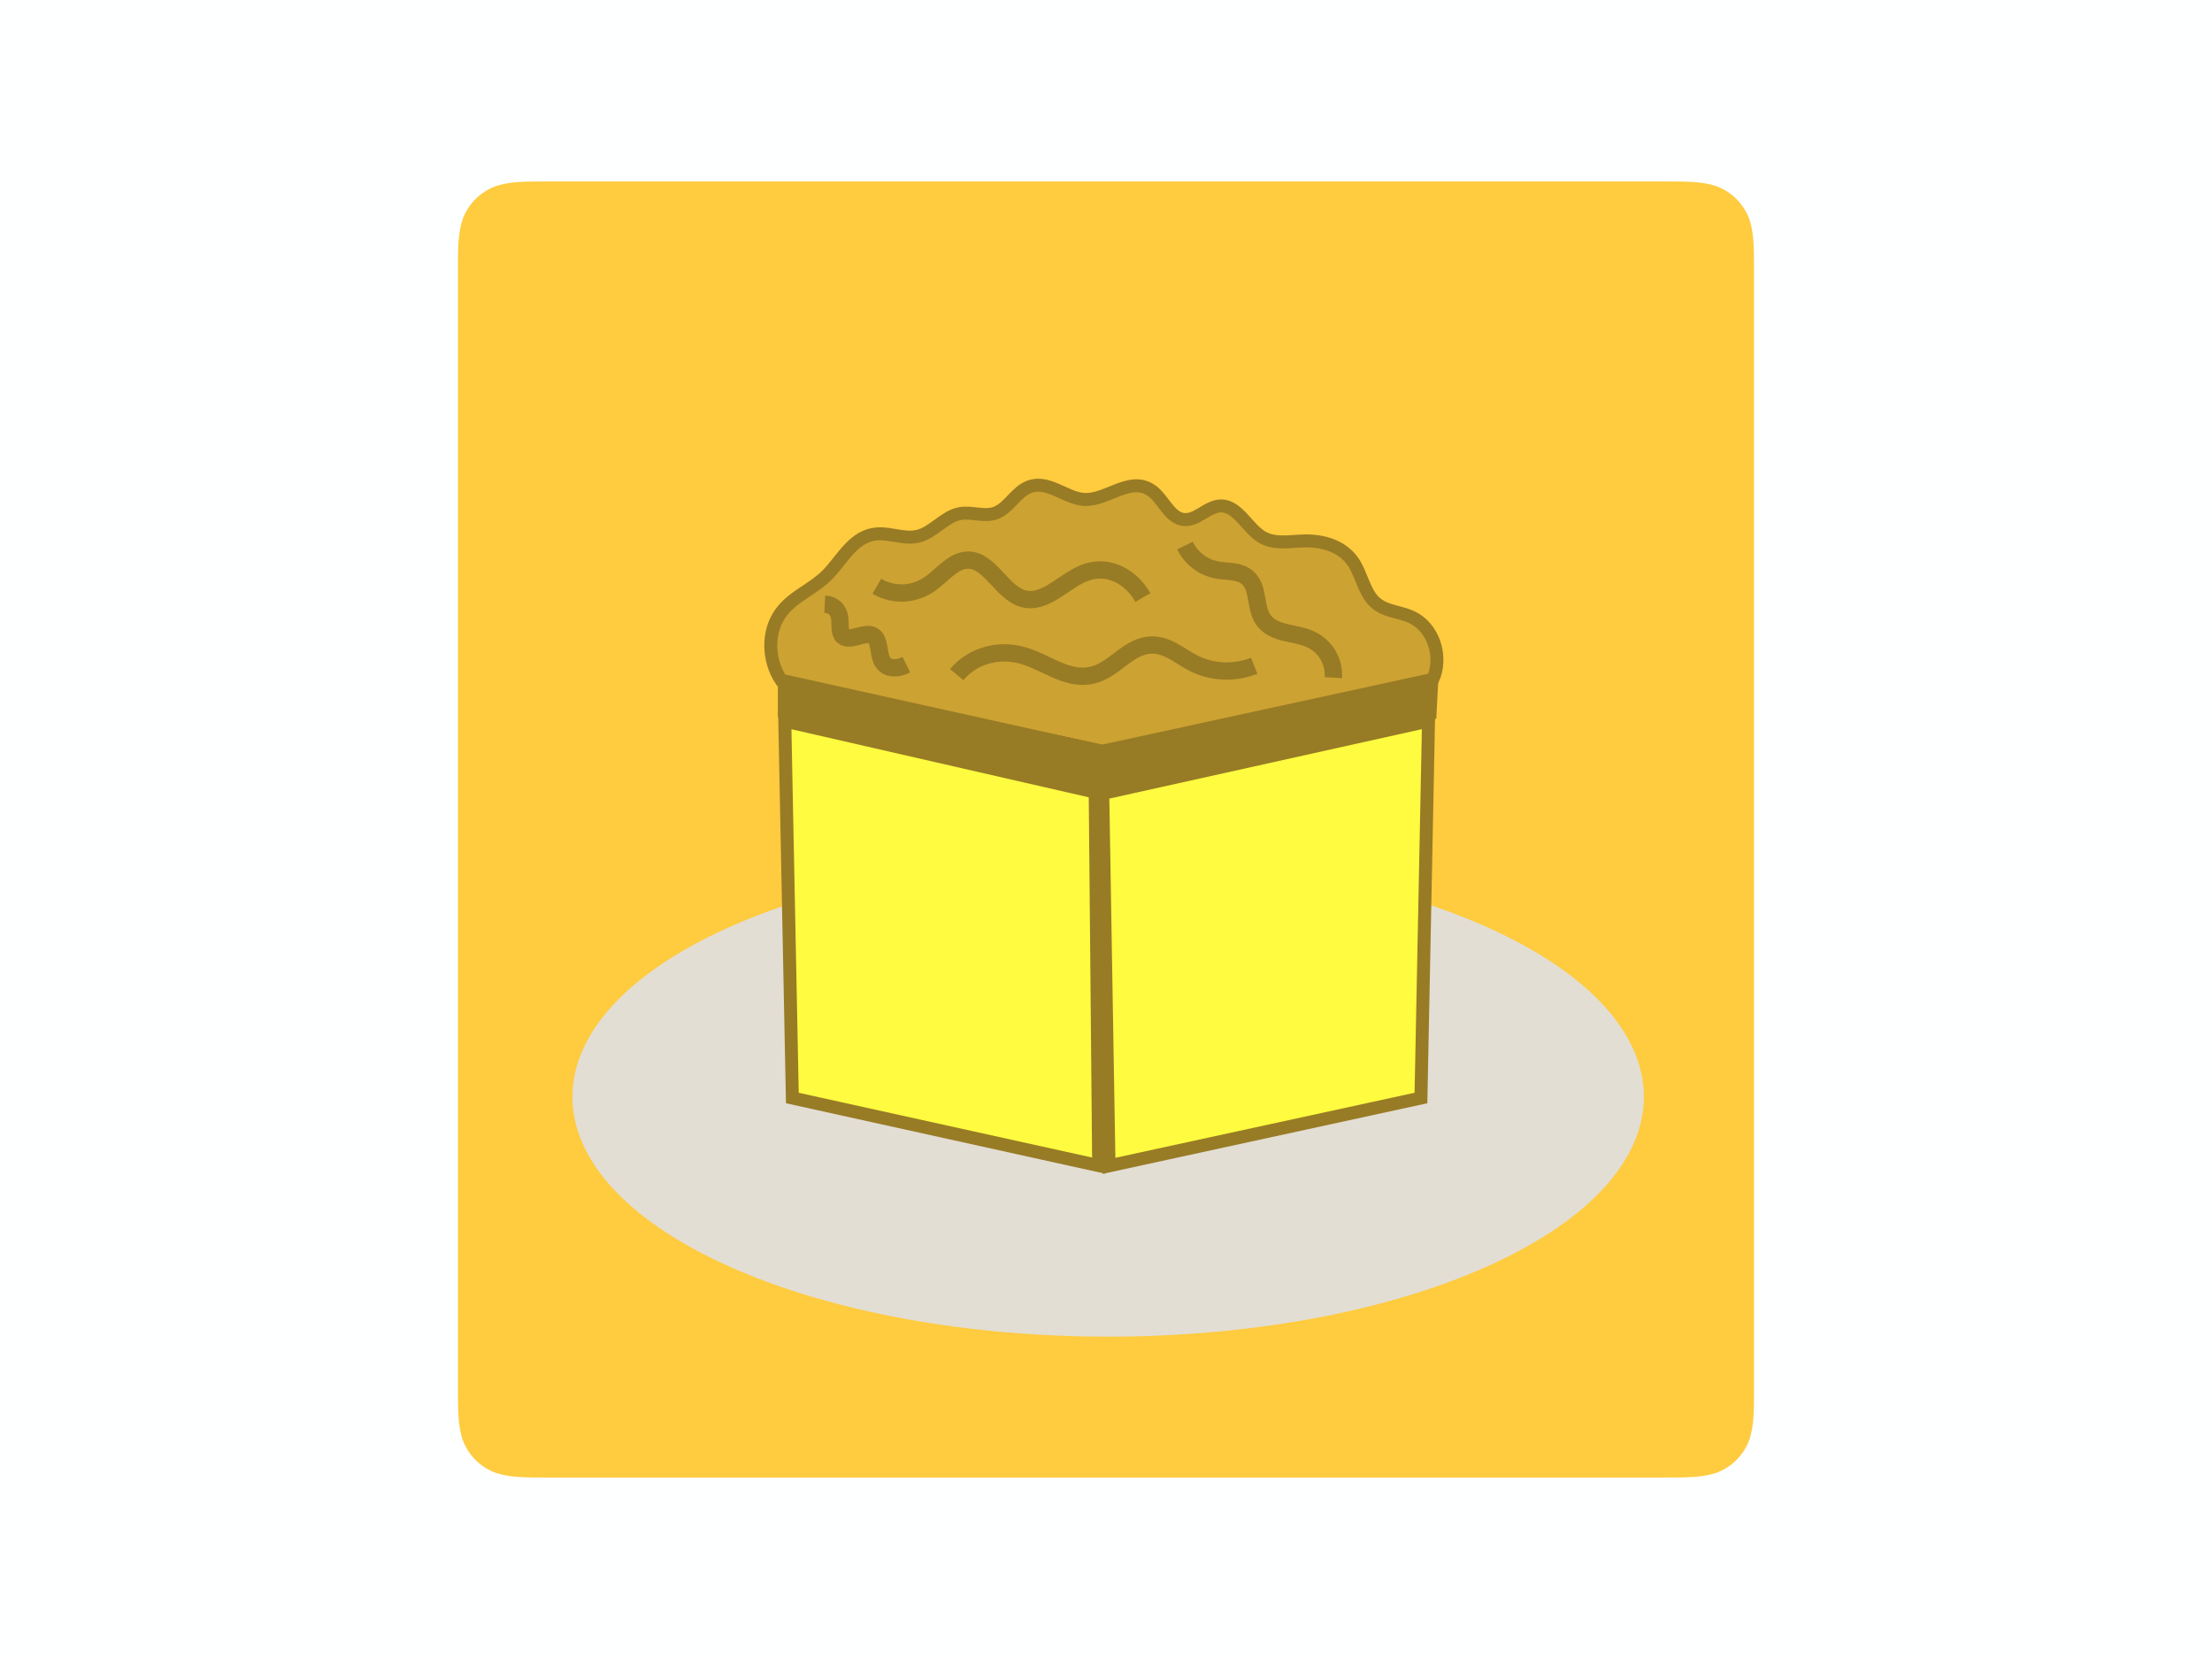
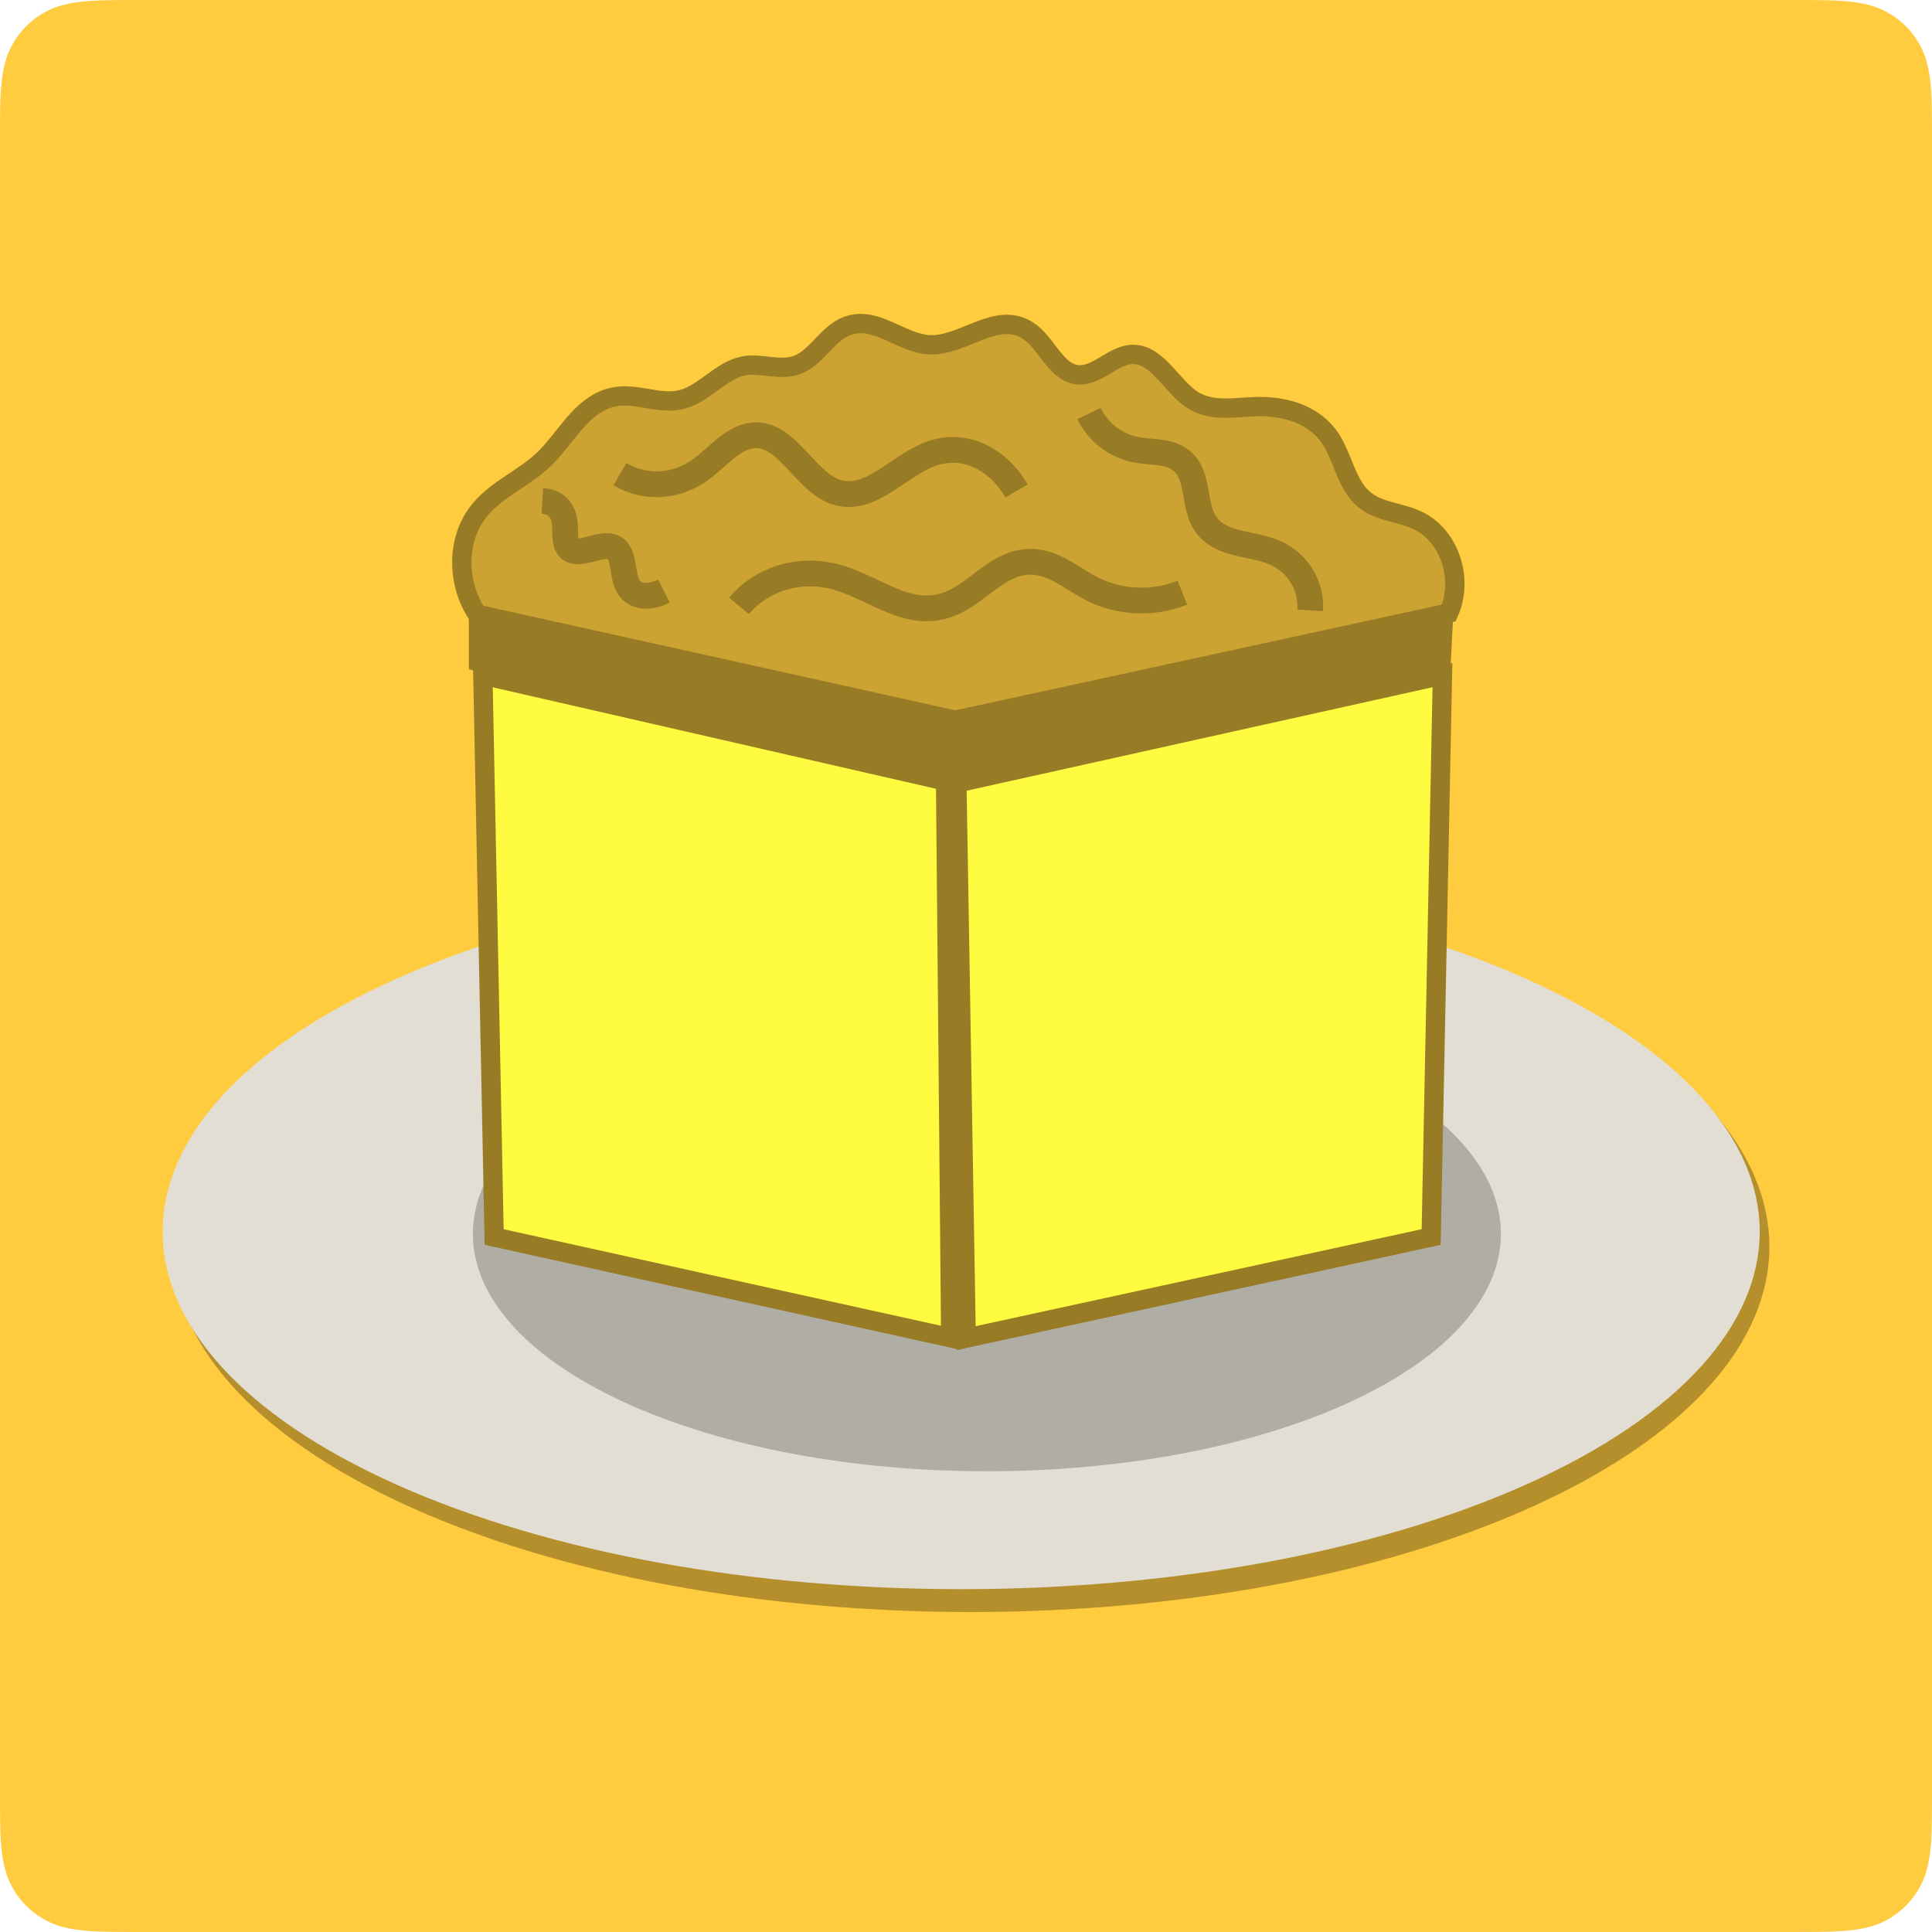
- <svg xmlns="http://www.w3.org/2000/svg" clip-rule="evenodd" stroke-miterlimit="4.00" viewBox="0 0 1024 768">
-   <defs />
-   <g transform="matrix(1.00, 0.00, -0.00, -1.00, 0.0, 768.0)">
-     <path d="M 0.0 768.0 L 1024.0 768.0 L 1024.0 0.0 L 0.0 0.0 Z M 0.0 768.0 " fill="#FEFFFF" />
-     <path d="M 254.8 684.0 L 769.2 684.0 C 781.4 684.0 787.7 684.0 794.3 681.9 C 801.6 679.3 807.3 673.6 809.9 666.3 C 812.0 659.7 812.0 653.4 812.0 641.0 L 812.0 126.8 C 812.0 114.6 812.0 108.3 809.9 101.7 C 807.3 94.4 801.6 88.7 794.3 86.1 C 787.7 84.0 781.4 84.0 769.0 84.0 L 254.8 84.0 C 242.6 84.0 236.3 84.0 229.7 86.1 C 222.4 88.7 216.7 94.4 214.1 101.7 C 212.0 108.3 212.0 114.6 212.0 127.0 L 212.0 641.2 C 212.0 653.4 212.0 659.7 214.1 666.3 C 216.7 673.6 222.4 679.3 229.7 681.9 C 236.3 684.0 242.6 684.0 255.0 684.0 Z M 254.8 684.0 " fill="#FFCB3F" />
-     <path d="M 688.4 338.8 C 785.2 295.4 785.2 225.1 688.4 181.7 C 591.5 138.4 434.5 138.4 337.6 181.7 C 240.8 225.1 240.8 295.4 337.6 338.8 C 434.5 382.1 591.5 382.1 688.4 338.8 Z M 688.4 338.8 " fill="#E2DED4" />
-     <path d="M 363.3 434.2 L 507.0 401.3 L 508.7 228.4 L 366.8 259.7 L 363.3 434.2 Z M 363.3 434.2 " fill="#FEFB40" />
-     <path d="M 0.0 0.0 L 143.7 32.9 L 145.3 205.8 L 3.5 174.5 L 0.0 0.0 Z M 0.0 0.0 " fill="none" stroke="#987B25" stroke-width="6.00" transform="matrix(1.00, 0.00, 0.00, -1.00, 363.3, 434.2)" />
-     <path d="M 361.6 453.1 L 510.1 420.2 L 663.3 453.5 C 667.7 463.1 664.2 475.6 655.7 481.1 C 649.4 485.2 641.6 484.2 636.2 489.5 C 631.5 494.1 630.3 501.9 626.6 507.5 C 621.5 515.3 612.4 517.7 604.1 517.6 C 597.3 517.5 590.1 515.8 584.0 519.5 C 577.4 523.6 573.1 533.6 565.5 533.8 C 559.1 533.9 553.8 526.3 547.3 527.6 C 540.9 528.9 538.2 537.6 532.6 541.2 C 522.8 547.5 512.4 536.2 501.9 536.8 C 493.2 537.3 485.2 545.9 476.4 542.6 C 470.5 540.4 467.0 532.9 461.1 530.6 C 455.6 528.4 449.8 531.3 444.2 530.1 C 437.1 528.7 432.0 521.5 425.1 519.8 C 417.5 517.9 410.1 522.7 402.2 520.1 C 393.7 517.3 389.2 508.2 383.0 501.9 C 376.3 495.1 366.9 491.9 361.4 484.2 C 355.1 475.4 355.4 462.5 361.6 453.1 Z M 361.6 453.1 " fill="#CCA232" />
-     <path d="M 4.8 90.3 L 153.3 123.2 L 306.5 89.9 C 310.9 80.2 307.4 67.8 298.9 62.3 C 292.6 58.2 284.8 59.2 279.4 53.9 C 274.7 49.3 273.5 41.5 269.8 35.8 C 264.7 28.1 255.6 25.7 247.3 25.8 C 240.5 25.9 233.3 27.6 227.2 23.9 C 220.6 19.8 216.3 9.8 208.7 9.6 C 202.3 9.4 197.0 17.1 190.5 15.8 C 184.1 14.5 181.4 5.7 175.8 2.2 C 166.0 -4.1 155.6 7.2 145.1 6.6 C 136.4 6.1 128.4 -2.6 119.6 0.8 C 113.7 3.0 110.2 10.5 104.3 12.8 C 98.8 14.9 93.0 12.1 87.4 13.2 C 80.3 14.7 75.2 21.9 68.3 23.6 C 60.7 25.5 53.3 20.7 45.4 23.3 C 36.9 26.1 32.4 35.2 26.2 41.5 C 19.5 48.3 10.1 51.5 4.6 59.2 C -1.7 68.0 -1.4 80.9 4.8 90.3 Z M 4.8 90.3 " fill="none" stroke="#987B25" stroke-width="6.00" transform="matrix(1.00, 0.00, 0.00, -1.00, 356.8, 543.4)" />
-     <path d="M 661.3 434.2 L 510.6 400.7 L 513.4 228.3 L 657.8 259.7 L 661.3 434.2 Z M 661.3 434.2 " fill="#FEFB40" />
-     <path d="M 0.0 0.0 L 150.8 33.5 L 147.9 205.9 L 3.5 174.5 L 0.0 0.0 Z M 0.0 0.0 " fill="none" stroke="#987B25" stroke-width="6.00" transform="matrix(-1.00, 0.00, 0.00, -1.00, 661.3, 434.2)" />
-     <path d="M 360.1 436.1 L 360.1 455.5 L 510.6 423.2 L 665.9 454.7 L 664.9 435.3 L 510.3 402.2 L 360.1 436.1 Z M 360.1 436.1 " fill="#987B25" />
-     <path d="M 0.0 7.1 C 6.0 9.8 12.9 9.5 18.6 6.3 C 22.7 4.0 26.4 0.1 31.3 0.0 C 38.9 -0.1 43.0 8.7 50.1 10.4 C 58.2 12.4 64.9 5.1 72.8 3.2 C 80.0 1.5 87.4 4.2 91.8 10.2 " fill="none" stroke="#987B25" stroke-width="8.00" transform="matrix(0.77, -0.64, -0.64, -0.77, 553.1, 520.9)" />
-     <path d="M 0.0 9.6 C 9.0 13.2 19.3 12.8 27.9 8.5 C 34.1 5.4 39.6 0.1 47.0 0.0 C 58.3 -0.1 64.5 11.7 75.2 14.0 C 87.4 16.7 97.4 6.8 109.3 4.3 C 120.0 2.0 131.1 5.7 137.7 13.7 " fill="none" stroke="#987B25" stroke-width="8.00" transform="matrix(-1.00, 0.00, 0.00, -1.00, 580.6, 469.4)" />
-     <path d="M 0.0 12.1 C 8.0 16.7 17.3 16.2 24.9 10.8 C 30.5 6.8 35.4 0.1 42.1 0.0 C 52.2 -0.2 57.7 14.7 67.3 17.7 C 78.2 21.1 87.1 8.6 97.7 5.4 C 107.3 2.5 117.3 7.2 123.2 17.3 " fill="none" stroke="#987B25" stroke-width="8.00" transform="matrix(1.00, 0.00, 0.00, -1.00, 405.9, 508.7)" />
-     <path d="M 0.0 3.1 C 3.1 0.8 6.6 1.0 9.5 3.7 C 11.6 5.7 13.5 9.0 16.0 9.1 C 19.9 9.1 22.0 1.8 25.6 0.3 C 29.8 -1.4 33.2 4.8 37.3 6.4 C 40.9 7.8 44.7 5.5 46.9 0.5 " fill="none" stroke="#987B25" stroke-width="8.00" transform="matrix(0.77, -0.64, -0.64, -0.77, 383.8, 490.7)" />
+ <svg xmlns="http://www.w3.org/2000/svg" version="1.1" x="0" y="0" width="270" height="270" viewBox="0, 0, 270, 270">
+   <g id="Layer_1">
+     <path d="M19.26,-0 L250.74,-0 C256.23,-0 259.065,-0 262.035,0.945 C265.32,2.115 267.885,4.68 269.055,7.965 C270,10.935 270,13.77 270,19.35 L270,250.74 C270,256.23 270,259.065 269.055,262.035 C267.885,265.32 265.32,267.885 262.035,269.055 C259.065,270 256.23,270 250.65,270 L19.26,270 C13.77,270 10.935,270 7.965,269.055 C4.68,267.885 2.115,265.32 0.945,262.035 C-0,259.065 -0,256.23 -0,250.65 L-0,19.26 C-0,13.77 -0,10.935 0.945,7.965 C2.115,4.68 4.68,2.115 7.965,0.945 C10.935,-0 13.77,-0 19.35,-0 z M19.26,-0" fill="#FFCB3F" />
+     <path d="M214.605,138.124 C258.165,158.077 258.165,190.399 214.605,210.353 C171,230.261 100.35,230.261 56.745,210.353 C13.185,190.399 13.185,158.077 56.745,138.124 C100.35,118.216 171,118.216 214.605,138.124 z M214.605,138.124" fill="#000000" opacity="0.296" />
+     <path d="M213.255,136.78 C256.815,156.31 256.815,187.945 213.255,207.475 C169.65,226.96 99,226.96 55.395,207.475 C11.835,187.945 11.835,156.31 55.395,136.78 C99,117.295 169.65,117.295 213.255,136.78 z M213.255,136.78" fill="#E2DED4" />
+     <path d="M188.724,148.968 C216.763,161.935 216.763,182.941 188.724,195.909 C160.656,208.847 115.18,208.847 87.112,195.909 C59.073,182.941 59.073,161.935 87.112,148.968 C115.18,136.029 160.656,136.029 188.724,148.968 z M188.724,148.968" fill="#000000" opacity="0.219" />
+     <path d="M66.96,93.85 L131.625,108.655 L132.39,186.46 L68.535,172.375 L66.96,93.85 z M66.96,93.85" fill="#FEFB40" />
+     <path d="M67.482,94.35 L132.147,109.155 L132.867,186.96 L69.057,172.875 L67.482,94.35 z M67.482,94.35" fill-opacity="0" stroke="#987B25" stroke-width="2.7" />
+     <path d="M66.195,85.337 L133.02,100.142 L201.96,85.157 C203.94,80.837 202.365,75.212 198.54,72.737 C195.705,70.892 192.195,71.342 189.765,68.957 C187.65,66.887 187.11,63.377 185.445,60.857 C183.15,57.347 179.055,56.267 175.32,56.312 C172.26,56.357 169.02,57.122 166.275,55.457 C163.305,53.612 161.37,49.112 157.95,49.022 C155.07,48.977 152.685,52.397 149.76,51.812 C146.88,51.227 145.665,47.312 143.145,45.692 C138.735,42.857 134.055,47.942 129.33,47.672 C125.415,47.447 121.815,43.577 117.855,45.062 C115.2,46.052 113.625,49.427 110.97,50.462 C108.495,51.452 105.885,50.147 103.365,50.687 C100.17,51.317 97.875,54.557 94.77,55.322 C91.35,56.177 88.02,54.017 84.465,55.187 C80.64,56.447 78.615,60.542 75.825,63.377 C72.81,66.437 68.58,67.877 66.105,71.342 C63.27,75.302 63.405,81.107 66.195,85.337 z M66.195,85.337" fill="#CCA232" />
+     <path d="M66.695,85.845 L133.52,100.65 L202.46,85.665 C204.44,81.3 202.865,75.72 199.04,73.245 C196.205,71.4 192.695,71.85 190.265,69.465 C188.15,67.395 187.61,63.885 185.945,61.32 C183.65,57.855 179.555,56.775 175.82,56.82 C172.76,56.865 169.52,57.63 166.775,55.965 C163.805,54.12 161.87,49.62 158.45,49.53 C155.57,49.44 153.185,52.905 150.26,52.32 C147.38,51.735 146.165,47.775 143.645,46.2 C139.235,43.365 134.555,48.45 129.83,48.18 C125.915,47.955 122.315,44.04 118.355,45.57 C115.7,46.56 114.125,49.935 111.47,50.97 C108.995,51.915 106.385,50.655 103.865,51.15 C100.67,51.825 98.375,55.065 95.27,55.83 C91.85,56.685 88.52,54.525 84.965,55.695 C81.14,56.955 79.115,61.05 76.325,63.885 C73.31,66.945 69.08,68.385 66.605,71.85 C63.77,75.81 63.905,81.615 66.695,85.845 z M66.695,85.845" fill-opacity="0" stroke="#987B25" stroke-width="2.7" />
+     <path d="M201.06,93.85 L133.245,108.925 L134.505,186.505 L199.485,172.375 L201.06,93.85 z M201.06,93.85" fill="#FEFB40" />
+     <path d="M201.582,94.35 L133.722,109.425 L135.027,187.005 L200.007,172.875 L201.582,94.35 z M201.582,94.35" fill-opacity="0" stroke="#987B25" stroke-width="2.7" />
+     <path d="M65.52,93.537 L65.52,84.807 L133.245,99.342 L203.13,85.167 L202.68,93.897 L133.11,108.792 L65.52,93.537 z M65.52,93.537" fill="#987B25" />
+     <path d="M152.187,57.795 C153.488,60.458 155.965,62.342 158.862,62.874 C160.945,63.258 163.35,62.972 165.077,64.349 C167.739,66.503 166.625,70.733 168.596,73.367 C170.827,76.393 175.251,75.793 178.535,77.41 C181.519,78.894 183.306,81.961 183.103,85.307" fill-opacity="0" stroke="#987B25" stroke-width="3.604" />
+     <path d="M165.245,82.83 C161.195,84.45 156.56,84.27 152.69,82.335 C149.9,80.94 147.425,78.555 144.095,78.51 C139.01,78.465 136.22,83.775 131.405,84.81 C125.915,86.025 121.415,81.57 116.06,80.445 C111.245,79.41 106.25,81.075 103.28,84.675" fill-opacity="0" stroke="#987B25" stroke-width="3.6" />
+     <path d="M86.63,66.27 C90.23,68.34 94.415,68.115 97.835,65.685 C100.355,63.885 102.56,60.87 105.575,60.825 C110.12,60.735 112.595,67.44 116.915,68.79 C121.82,70.32 125.825,64.695 130.595,63.255 C134.915,61.95 139.415,64.065 142.07,68.61" fill-opacity="0" stroke="#987B25" stroke-width="3.6" />
+     <path d="M75.792,69.999 C77.529,70.095 78.684,71.172 78.911,72.943 C79.063,74.24 78.771,75.931 79.608,76.686 C80.96,77.809 83.79,75.884 85.469,76.401 C87.414,77.022 86.806,80.149 87.766,81.885 C88.61,83.407 90.59,83.704 92.792,82.605" fill-opacity="0" stroke="#987B25" stroke-width="3.604" />
  </g>
</svg>
